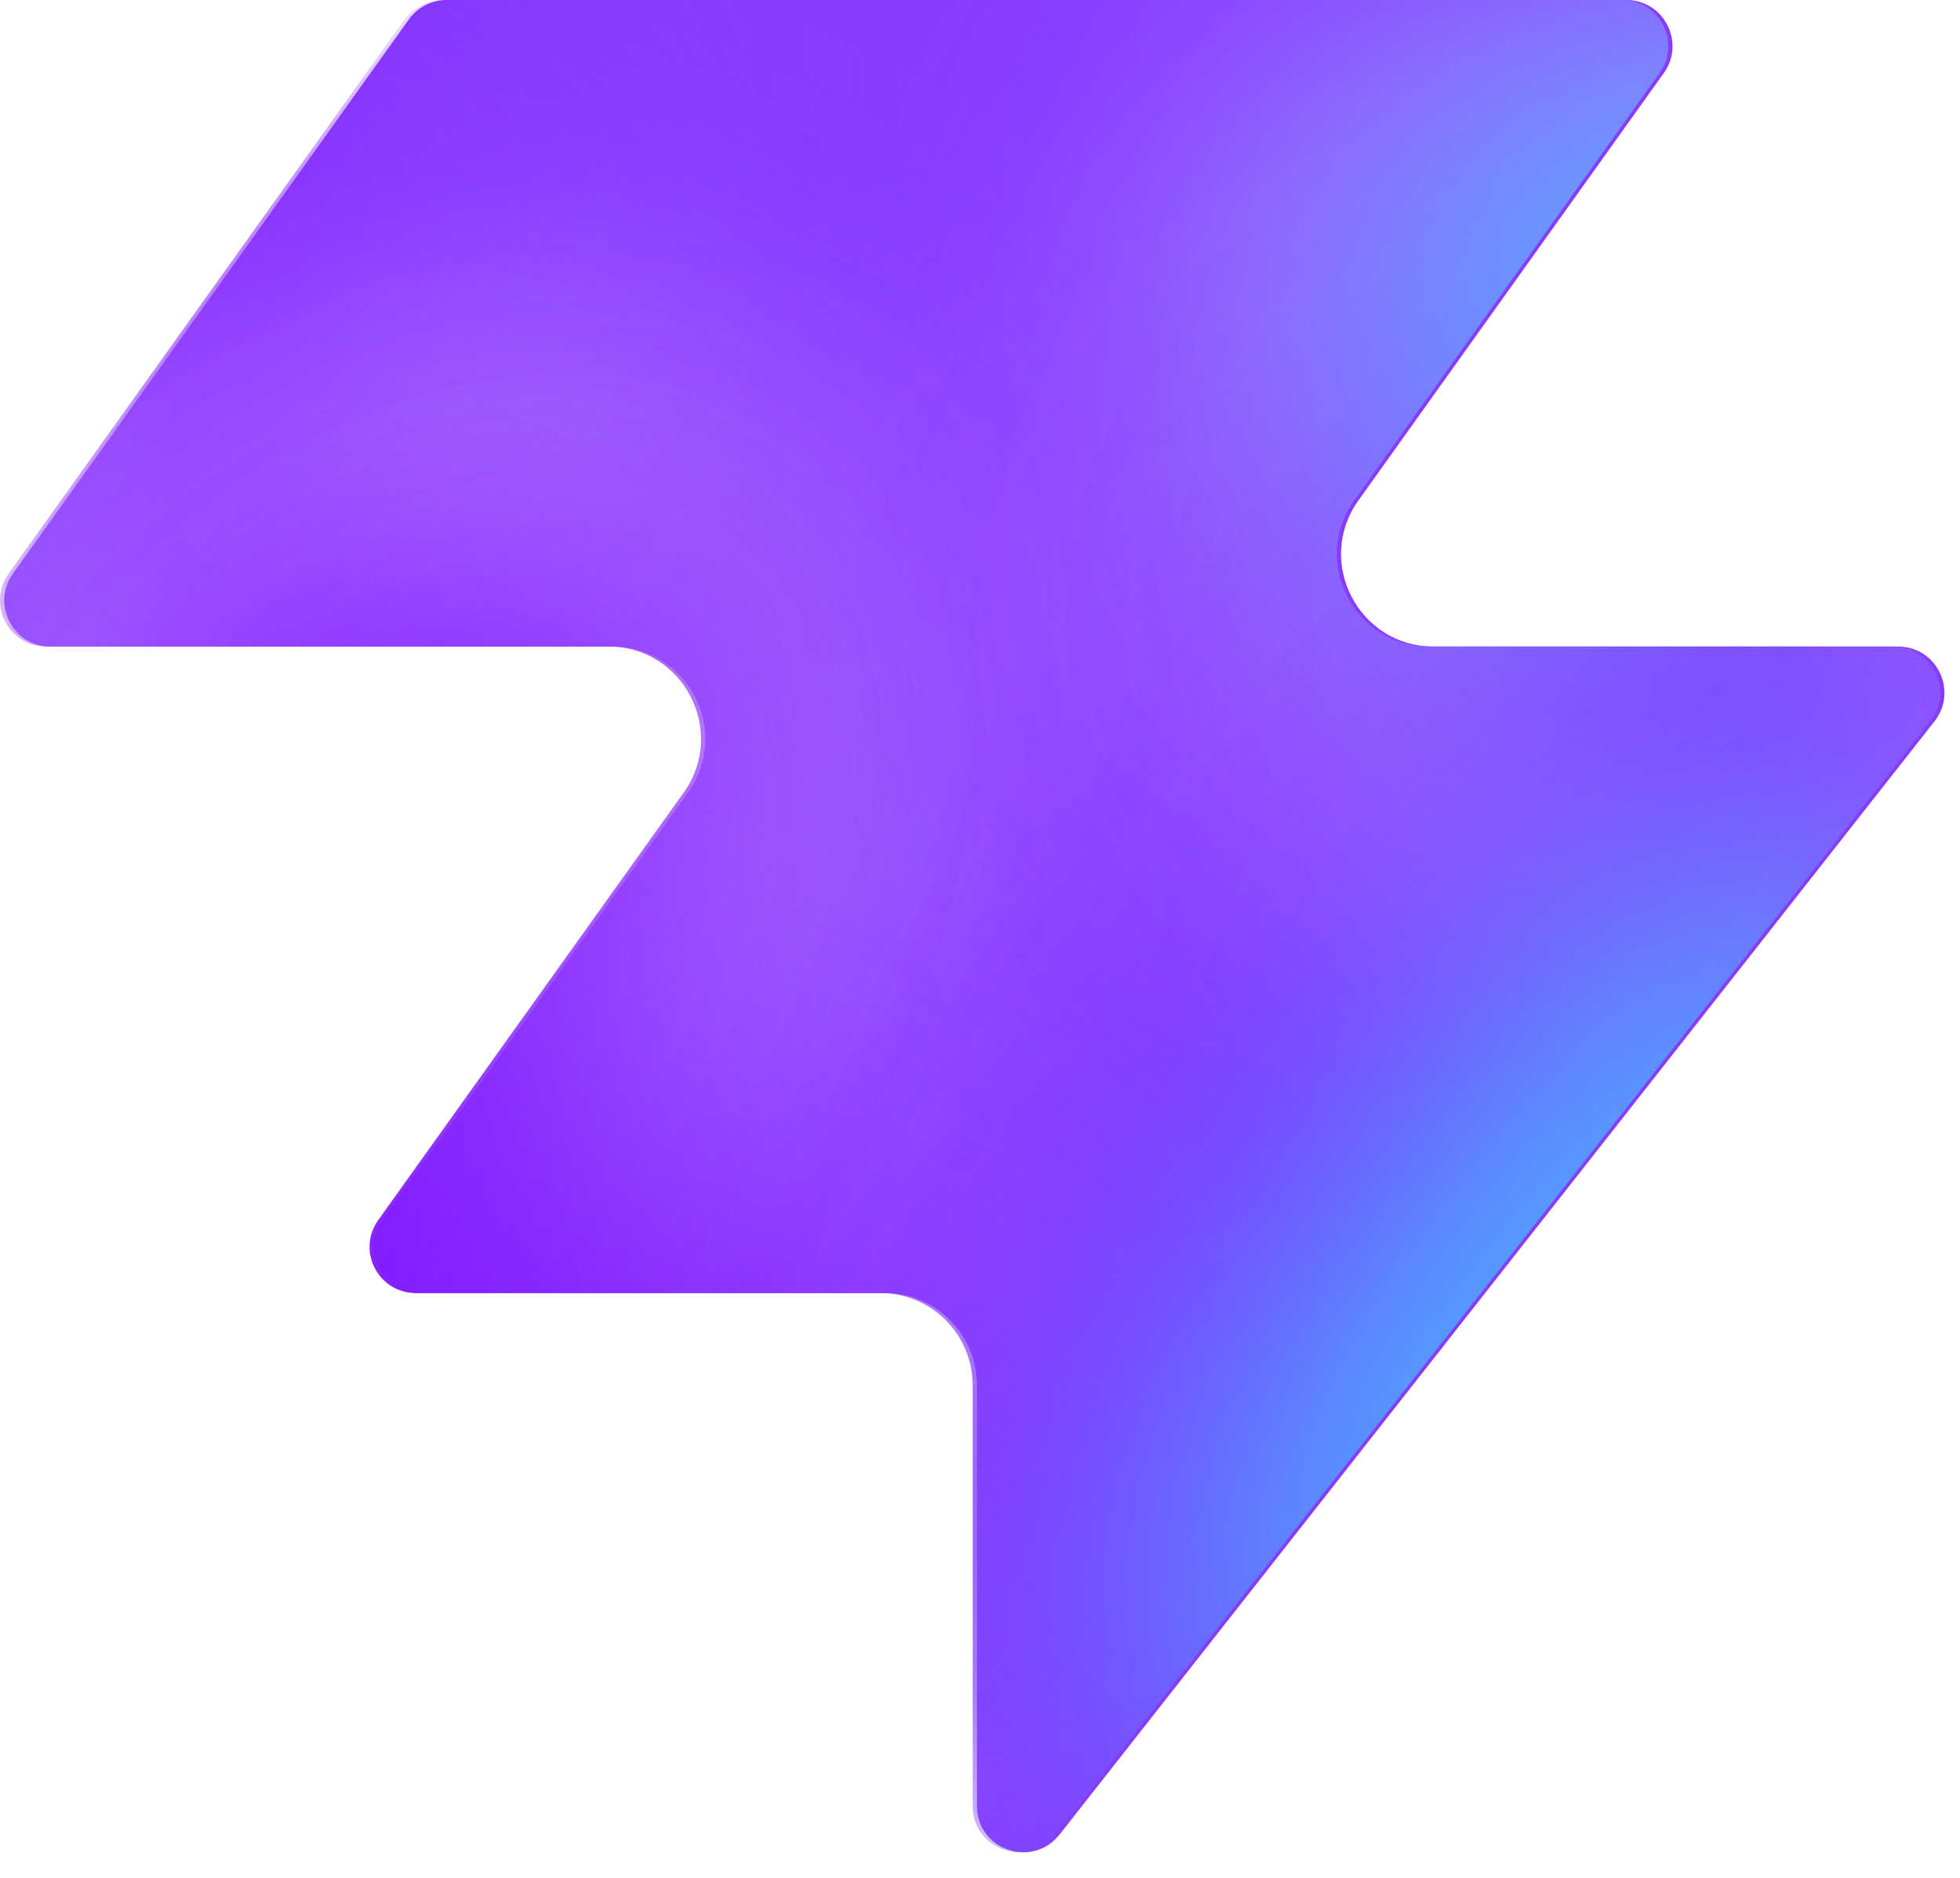
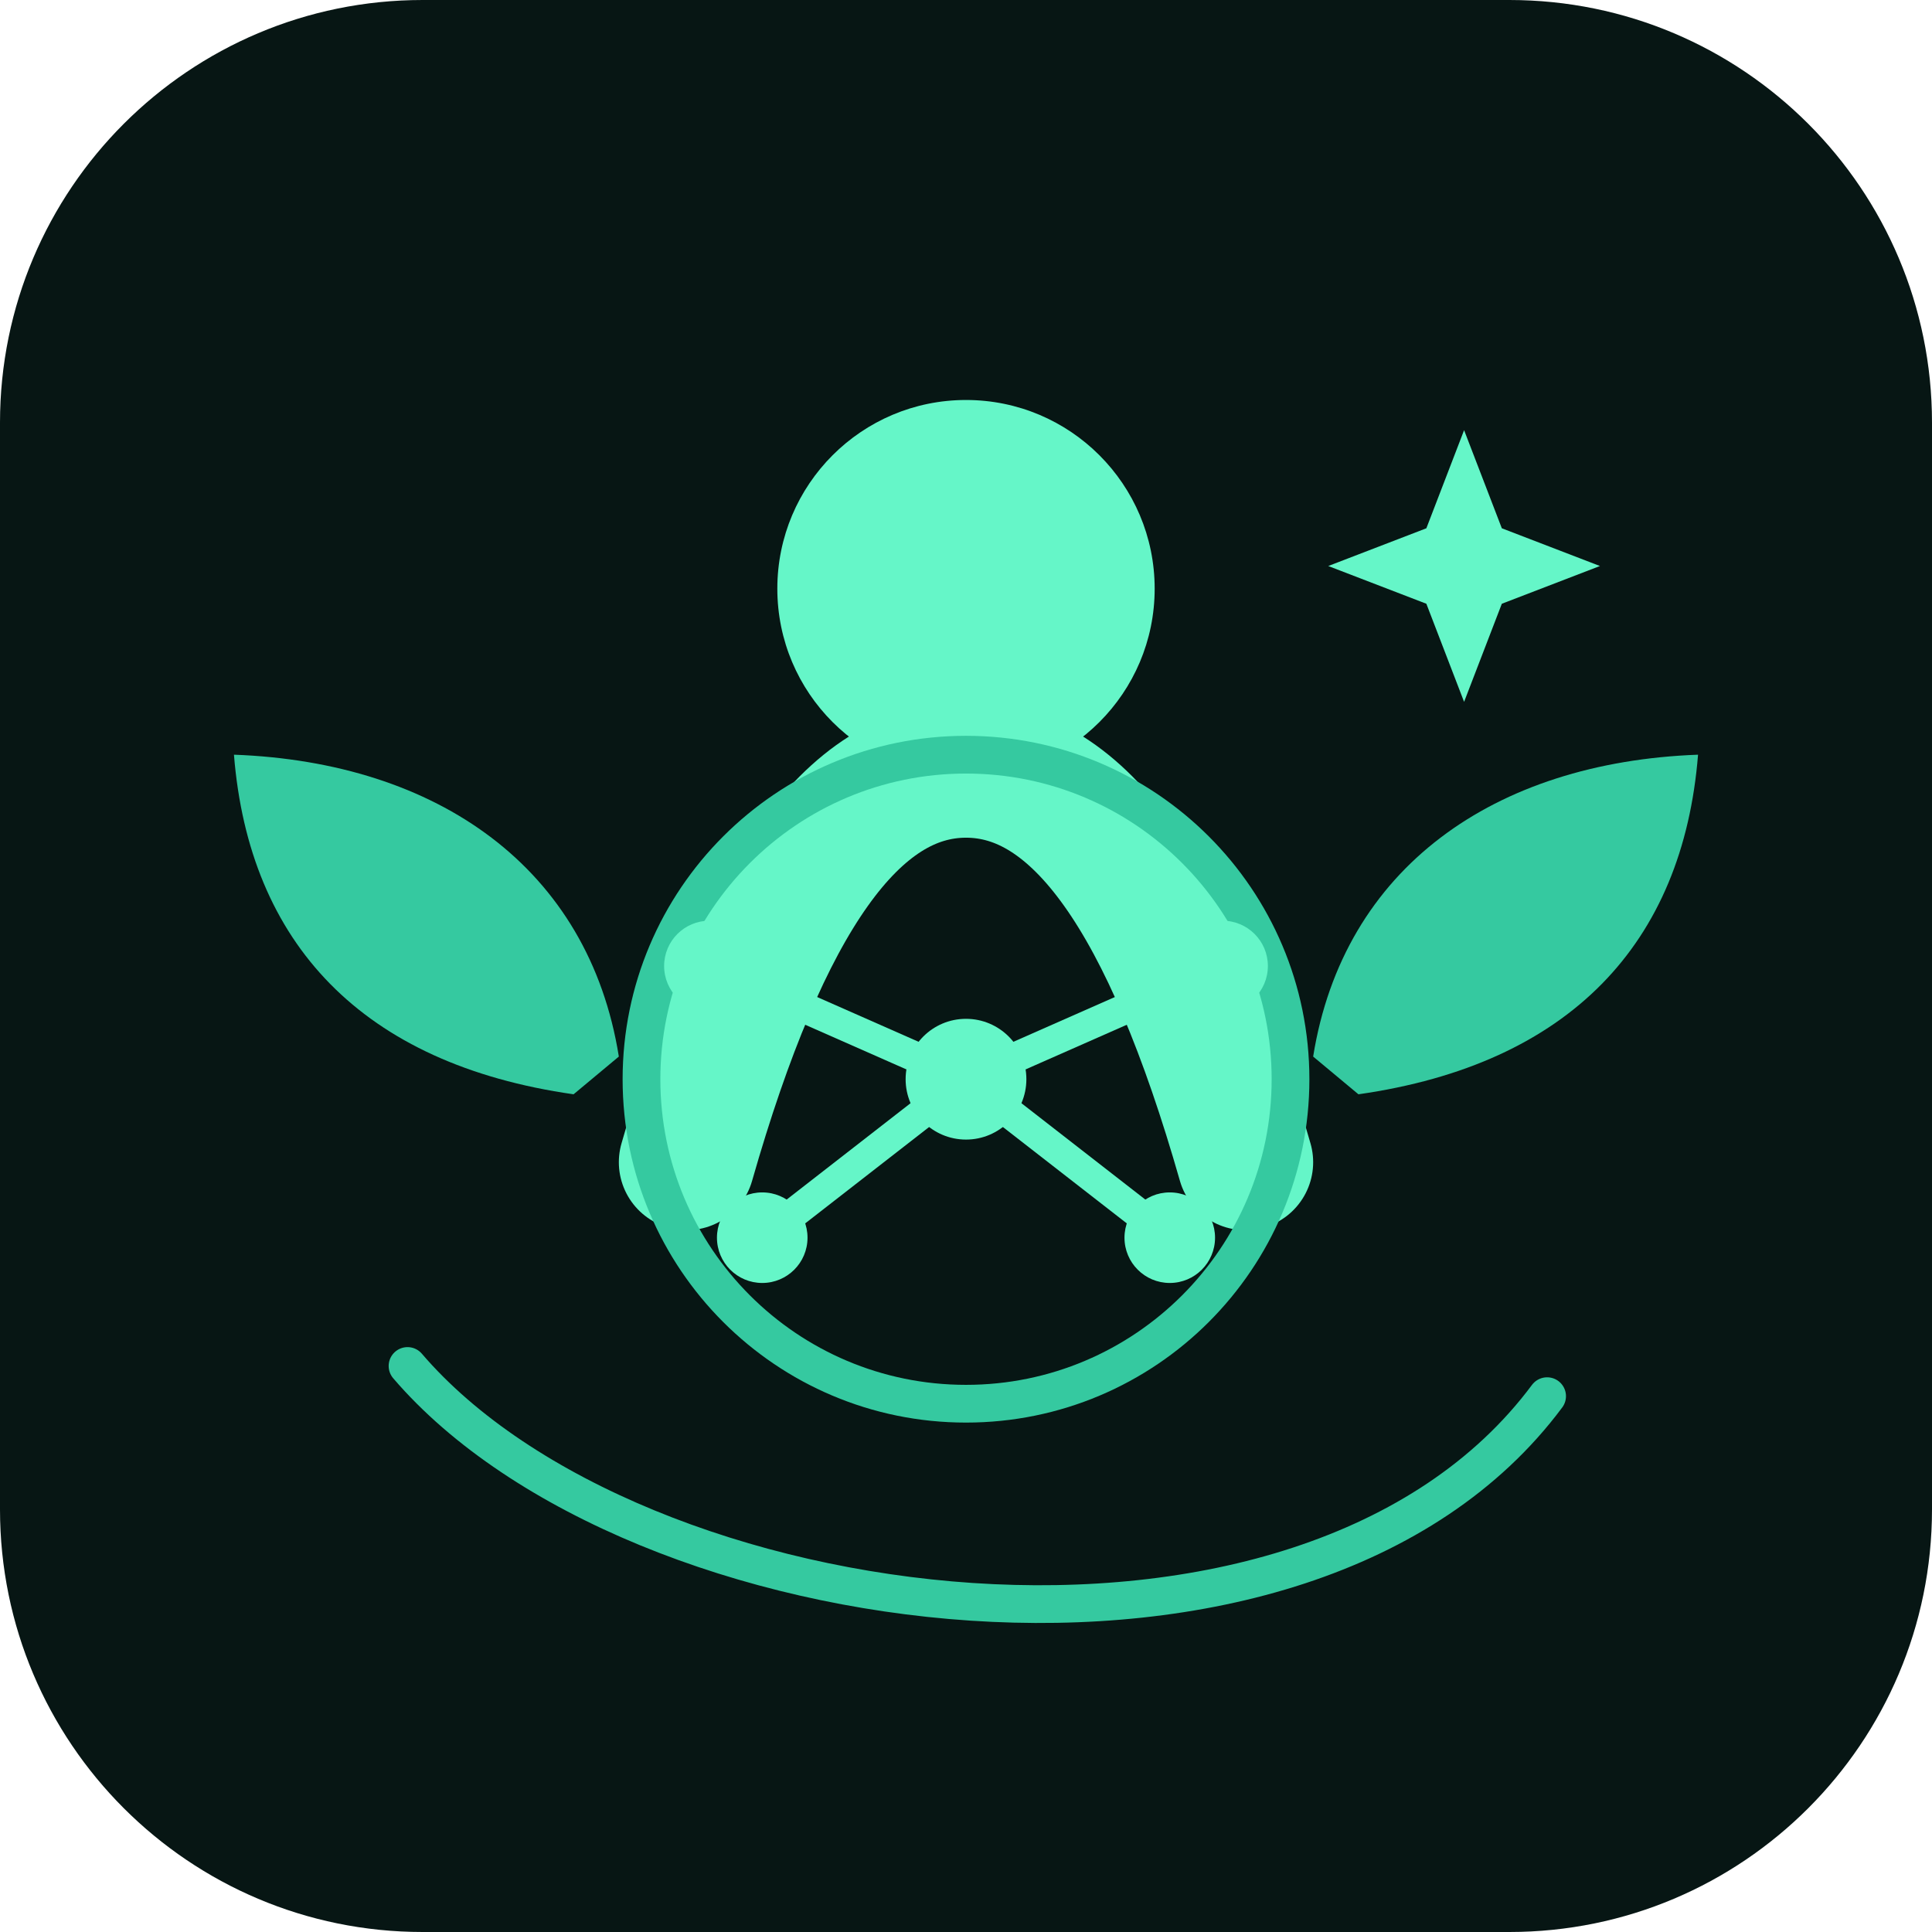
- <svg xmlns="http://www.w3.org/2000/svg" width="48" height="46" fill="none" viewBox="0 0 48 46">
-   <path fill="#863bff" d="M25.946 44.938c-.664.845-2.021.375-2.021-.698V33.937a2.26 2.26 0 0 0-2.262-2.262H10.287c-.92 0-1.456-1.04-.92-1.788l7.48-10.471c1.07-1.497 0-3.578-1.842-3.578H1.237c-.92 0-1.456-1.04-.92-1.788L10.013.474c.214-.297.556-.474.92-.474h28.894c.92 0 1.456 1.04.92 1.788l-7.48 10.471c-1.07 1.498 0 3.579 1.842 3.579h11.377c.943 0 1.473 1.088.89 1.83L25.947 44.94z" style="fill:#863bff;fill:color(display-p3 .525 .23 1);fill-opacity:1" />
-   <mask id="a" width="48" height="46" x="0" y="0" maskUnits="userSpaceOnUse" style="mask-type:alpha">
-     <path fill="#000" d="M25.842 44.938c-.664.844-2.021.375-2.021-.698V33.937a2.26 2.26 0 0 0-2.262-2.262H10.183c-.92 0-1.456-1.04-.92-1.788l7.48-10.471c1.07-1.498 0-3.579-1.842-3.579H1.133c-.92 0-1.456-1.04-.92-1.787L9.91.473c.214-.297.556-.474.92-.474h28.894c.92 0 1.456 1.04.92 1.788l-7.48 10.471c-1.07 1.498 0 3.578 1.842 3.578h11.377c.943 0 1.473 1.088.89 1.832L25.843 44.94z" style="fill:#000;fill-opacity:1" />
-   </mask>
-   <g mask="url(#a)">
-     <g filter="url(#b)">
-       <ellipse cx="5.508" cy="14.704" fill="#ede6ff" rx="5.508" ry="14.704" style="fill:#ede6ff;fill:color(display-p3 .927 .903 1);fill-opacity:1" transform="matrix(.00324 1 1 -.00324 -4.47 31.516)" />
-     </g>
-     <g filter="url(#c)">
-       <ellipse cx="10.399" cy="29.851" fill="#ede6ff" rx="10.399" ry="29.851" style="fill:#ede6ff;fill:color(display-p3 .927 .903 1);fill-opacity:1" transform="matrix(.00324 1 1 -.00324 -39.328 7.883)" />
-     </g>
-     <g filter="url(#d)">
-       <ellipse cx="5.508" cy="30.487" fill="#7e14ff" rx="5.508" ry="30.487" style="fill:#7e14ff;fill:color(display-p3 .492 .077 1);fill-opacity:1" transform="rotate(89.814 -25.913 -14.639)scale(1 -1)" />
-     </g>
-     <g filter="url(#e)">
-       <ellipse cx="5.508" cy="30.599" fill="#7e14ff" rx="5.508" ry="30.599" style="fill:#7e14ff;fill:color(display-p3 .492 .077 1);fill-opacity:1" transform="rotate(89.814 -32.644 -3.334)scale(1 -1)" />
-     </g>
-     <g filter="url(#f)">
-       <ellipse cx="5.508" cy="30.599" fill="#7e14ff" rx="5.508" ry="30.599" style="fill:#7e14ff;fill:color(display-p3 .492 .077 1);fill-opacity:1" transform="matrix(.00324 1 1 -.00324 -34.34 30.47)" />
-     </g>
-     <g filter="url(#g)">
-       <ellipse cx="14.072" cy="22.078" fill="#ede6ff" rx="14.072" ry="22.078" style="fill:#ede6ff;fill:color(display-p3 .927 .903 1);fill-opacity:1" transform="rotate(93.35 24.506 48.493)scale(-1 1)" />
-     </g>
-     <g filter="url(#h)">
-       <ellipse cx="3.47" cy="21.501" fill="#7e14ff" rx="3.47" ry="21.501" style="fill:#7e14ff;fill:color(display-p3 .492 .077 1);fill-opacity:1" transform="rotate(89.009 28.708 47.59)scale(-1 1)" />
-     </g>
-     <g filter="url(#i)">
-       <ellipse cx="3.47" cy="21.501" fill="#7e14ff" rx="3.47" ry="21.501" style="fill:#7e14ff;fill:color(display-p3 .492 .077 1);fill-opacity:1" transform="rotate(89.009 28.708 47.59)scale(-1 1)" />
-     </g>
-     <g filter="url(#j)">
-       <ellipse cx=".387" cy="8.972" fill="#7e14ff" rx="4.407" ry="29.108" style="fill:#7e14ff;fill:color(display-p3 .492 .077 1);fill-opacity:1" transform="rotate(39.51 .387 8.972)" />
-     </g>
-     <g filter="url(#k)">
-       <ellipse cx="47.523" cy="-6.092" fill="#7e14ff" rx="4.407" ry="29.108" style="fill:#7e14ff;fill:color(display-p3 .492 .077 1);fill-opacity:1" transform="rotate(37.892 47.523 -6.092)" />
-     </g>
-     <g filter="url(#l)">
-       <ellipse cx="41.412" cy="6.333" fill="#47bfff" rx="5.971" ry="9.665" style="fill:#47bfff;fill:color(display-p3 .28 .748 1);fill-opacity:1" transform="rotate(37.892 41.412 6.333)" />
-     </g>
-     <g filter="url(#m)">
-       <ellipse cx="-1.879" cy="38.332" fill="#7e14ff" rx="4.407" ry="29.108" style="fill:#7e14ff;fill:color(display-p3 .492 .077 1);fill-opacity:1" transform="rotate(37.892 -1.88 38.332)" />
-     </g>
-     <g filter="url(#n)">
-       <ellipse cx="-1.879" cy="38.332" fill="#7e14ff" rx="4.407" ry="29.108" style="fill:#7e14ff;fill:color(display-p3 .492 .077 1);fill-opacity:1" transform="rotate(37.892 -1.88 38.332)" />
-     </g>
-     <g filter="url(#o)">
-       <ellipse cx="35.651" cy="29.907" fill="#7e14ff" rx="4.407" ry="29.108" style="fill:#7e14ff;fill:color(display-p3 .492 .077 1);fill-opacity:1" transform="rotate(37.892 35.651 29.907)" />
-     </g>
-     <g filter="url(#p)">
-       <ellipse cx="38.418" cy="32.4" fill="#47bfff" rx="5.971" ry="15.297" style="fill:#47bfff;fill:color(display-p3 .28 .748 1);fill-opacity:1" transform="rotate(37.892 38.418 32.4)" />
-     </g>
-   </g>
-   <defs>
-     <filter id="b" width="60.045" height="41.654" x="-19.77" y="16.149" color-interpolation-filters="sRGB" filterUnits="userSpaceOnUse">
-       <feFlood flood-opacity="0" result="BackgroundImageFix" />
-       <feBlend in="SourceGraphic" in2="BackgroundImageFix" result="shape" />
-       <feGaussianBlur result="effect1_foregroundBlur_2002_17158" stdDeviation="7.659" />
-     </filter>
-     <filter id="c" width="90.34" height="51.437" x="-54.613" y="-7.533" color-interpolation-filters="sRGB" filterUnits="userSpaceOnUse">
-       <feFlood flood-opacity="0" result="BackgroundImageFix" />
-       <feBlend in="SourceGraphic" in2="BackgroundImageFix" result="shape" />
-       <feGaussianBlur result="effect1_foregroundBlur_2002_17158" stdDeviation="7.659" />
-     </filter>
-     <filter id="d" width="79.355" height="29.4" x="-49.64" y="2.03" color-interpolation-filters="sRGB" filterUnits="userSpaceOnUse">
-       <feFlood flood-opacity="0" result="BackgroundImageFix" />
-       <feBlend in="SourceGraphic" in2="BackgroundImageFix" result="shape" />
-       <feGaussianBlur result="effect1_foregroundBlur_2002_17158" stdDeviation="4.596" />
-     </filter>
-     <filter id="e" width="79.579" height="29.4" x="-45.045" y="20.029" color-interpolation-filters="sRGB" filterUnits="userSpaceOnUse">
-       <feFlood flood-opacity="0" result="BackgroundImageFix" />
-       <feBlend in="SourceGraphic" in2="BackgroundImageFix" result="shape" />
-       <feGaussianBlur result="effect1_foregroundBlur_2002_17158" stdDeviation="4.596" />
-     </filter>
-     <filter id="f" width="79.579" height="29.4" x="-43.513" y="21.178" color-interpolation-filters="sRGB" filterUnits="userSpaceOnUse">
-       <feFlood flood-opacity="0" result="BackgroundImageFix" />
-       <feBlend in="SourceGraphic" in2="BackgroundImageFix" result="shape" />
-       <feGaussianBlur result="effect1_foregroundBlur_2002_17158" stdDeviation="4.596" />
-     </filter>
-     <filter id="g" width="74.749" height="58.852" x="15.756" y="-17.901" color-interpolation-filters="sRGB" filterUnits="userSpaceOnUse">
-       <feFlood flood-opacity="0" result="BackgroundImageFix" />
-       <feBlend in="SourceGraphic" in2="BackgroundImageFix" result="shape" />
-       <feGaussianBlur result="effect1_foregroundBlur_2002_17158" stdDeviation="7.659" />
-     </filter>
-     <filter id="h" width="61.377" height="25.362" x="23.548" y="2.284" color-interpolation-filters="sRGB" filterUnits="userSpaceOnUse">
-       <feFlood flood-opacity="0" result="BackgroundImageFix" />
-       <feBlend in="SourceGraphic" in2="BackgroundImageFix" result="shape" />
-       <feGaussianBlur result="effect1_foregroundBlur_2002_17158" stdDeviation="4.596" />
-     </filter>
-     <filter id="i" width="61.377" height="25.362" x="23.548" y="2.284" color-interpolation-filters="sRGB" filterUnits="userSpaceOnUse">
-       <feFlood flood-opacity="0" result="BackgroundImageFix" />
-       <feBlend in="SourceGraphic" in2="BackgroundImageFix" result="shape" />
-       <feGaussianBlur result="effect1_foregroundBlur_2002_17158" stdDeviation="4.596" />
-     </filter>
-     <filter id="j" width="56.045" height="63.649" x="-27.636" y="-22.853" color-interpolation-filters="sRGB" filterUnits="userSpaceOnUse">
-       <feFlood flood-opacity="0" result="BackgroundImageFix" />
-       <feBlend in="SourceGraphic" in2="BackgroundImageFix" result="shape" />
-       <feGaussianBlur result="effect1_foregroundBlur_2002_17158" stdDeviation="4.596" />
-     </filter>
-     <filter id="k" width="54.814" height="64.646" x="20.116" y="-38.415" color-interpolation-filters="sRGB" filterUnits="userSpaceOnUse">
-       <feFlood flood-opacity="0" result="BackgroundImageFix" />
-       <feBlend in="SourceGraphic" in2="BackgroundImageFix" result="shape" />
-       <feGaussianBlur result="effect1_foregroundBlur_2002_17158" stdDeviation="4.596" />
-     </filter>
-     <filter id="l" width="33.541" height="35.313" x="24.641" y="-11.323" color-interpolation-filters="sRGB" filterUnits="userSpaceOnUse">
-       <feFlood flood-opacity="0" result="BackgroundImageFix" />
-       <feBlend in="SourceGraphic" in2="BackgroundImageFix" result="shape" />
-       <feGaussianBlur result="effect1_foregroundBlur_2002_17158" stdDeviation="4.596" />
-     </filter>
-     <filter id="m" width="54.814" height="64.646" x="-29.286" y="6.009" color-interpolation-filters="sRGB" filterUnits="userSpaceOnUse">
-       <feFlood flood-opacity="0" result="BackgroundImageFix" />
-       <feBlend in="SourceGraphic" in2="BackgroundImageFix" result="shape" />
-       <feGaussianBlur result="effect1_foregroundBlur_2002_17158" stdDeviation="4.596" />
-     </filter>
-     <filter id="n" width="54.814" height="64.646" x="-29.286" y="6.009" color-interpolation-filters="sRGB" filterUnits="userSpaceOnUse">
-       <feFlood flood-opacity="0" result="BackgroundImageFix" />
-       <feBlend in="SourceGraphic" in2="BackgroundImageFix" result="shape" />
-       <feGaussianBlur result="effect1_foregroundBlur_2002_17158" stdDeviation="4.596" />
-     </filter>
-     <filter id="o" width="54.814" height="64.646" x="8.244" y="-2.416" color-interpolation-filters="sRGB" filterUnits="userSpaceOnUse">
-       <feFlood flood-opacity="0" result="BackgroundImageFix" />
-       <feBlend in="SourceGraphic" in2="BackgroundImageFix" result="shape" />
-       <feGaussianBlur result="effect1_foregroundBlur_2002_17158" stdDeviation="4.596" />
-     </filter>
-     <filter id="p" width="39.409" height="43.623" x="18.713" y="10.588" color-interpolation-filters="sRGB" filterUnits="userSpaceOnUse">
-       <feFlood flood-opacity="0" result="BackgroundImageFix" />
-       <feBlend in="SourceGraphic" in2="BackgroundImageFix" result="shape" />
-       <feGaussianBlur result="effect1_foregroundBlur_2002_17158" stdDeviation="4.596" />
-     </filter>
-   </defs>
+ <svg xmlns="http://www.w3.org/2000/svg" viewBox="0 0 256 256">
+   <rect width="256" height="256" rx="56" fill="#071614" />
+   <circle cx="128" cy="78" r="25" fill="#65f6c8" />
+   <path d="M91 154c10-35 22-52 37-52s27 17 37 52" fill="none" stroke="#65f6c8" stroke-width="18" stroke-linecap="round" />
+   <path d="M76 145c-28-4-43-20-45-45 27 1 47 15 51 40" fill="#35c9a0" />
+   <path d="M180 145c28-4 43-20 45-45-27 1-47 15-51 40" fill="#35c9a0" />
+   <circle cx="128" cy="143" r="43" fill="none" stroke="#35c9a0" stroke-width="5" />
+   <circle cx="128" cy="143" r="8" fill="#65f6c8" />
+   <circle cx="94" cy="128" r="6" fill="#65f6c8" />
+   <circle cx="162" cy="128" r="6" fill="#65f6c8" />
+   <circle cx="101" cy="164" r="6" fill="#65f6c8" />
+   <circle cx="155" cy="164" r="6" fill="#65f6c8" />
+   <path d="M94 128l34 15 34-15M101 164l27-21 27 21" fill="none" stroke="#65f6c8" stroke-width="4" />
+   <path d="M54 181c30 35 119 47 151 4" fill="none" stroke="#35c9a0" stroke-width="5" stroke-linecap="round" />
+   <path d="M194 57l5 13 13 5-13 5-5 13-5-13-13-5 13-5z" fill="#65f6c8" />
</svg>
